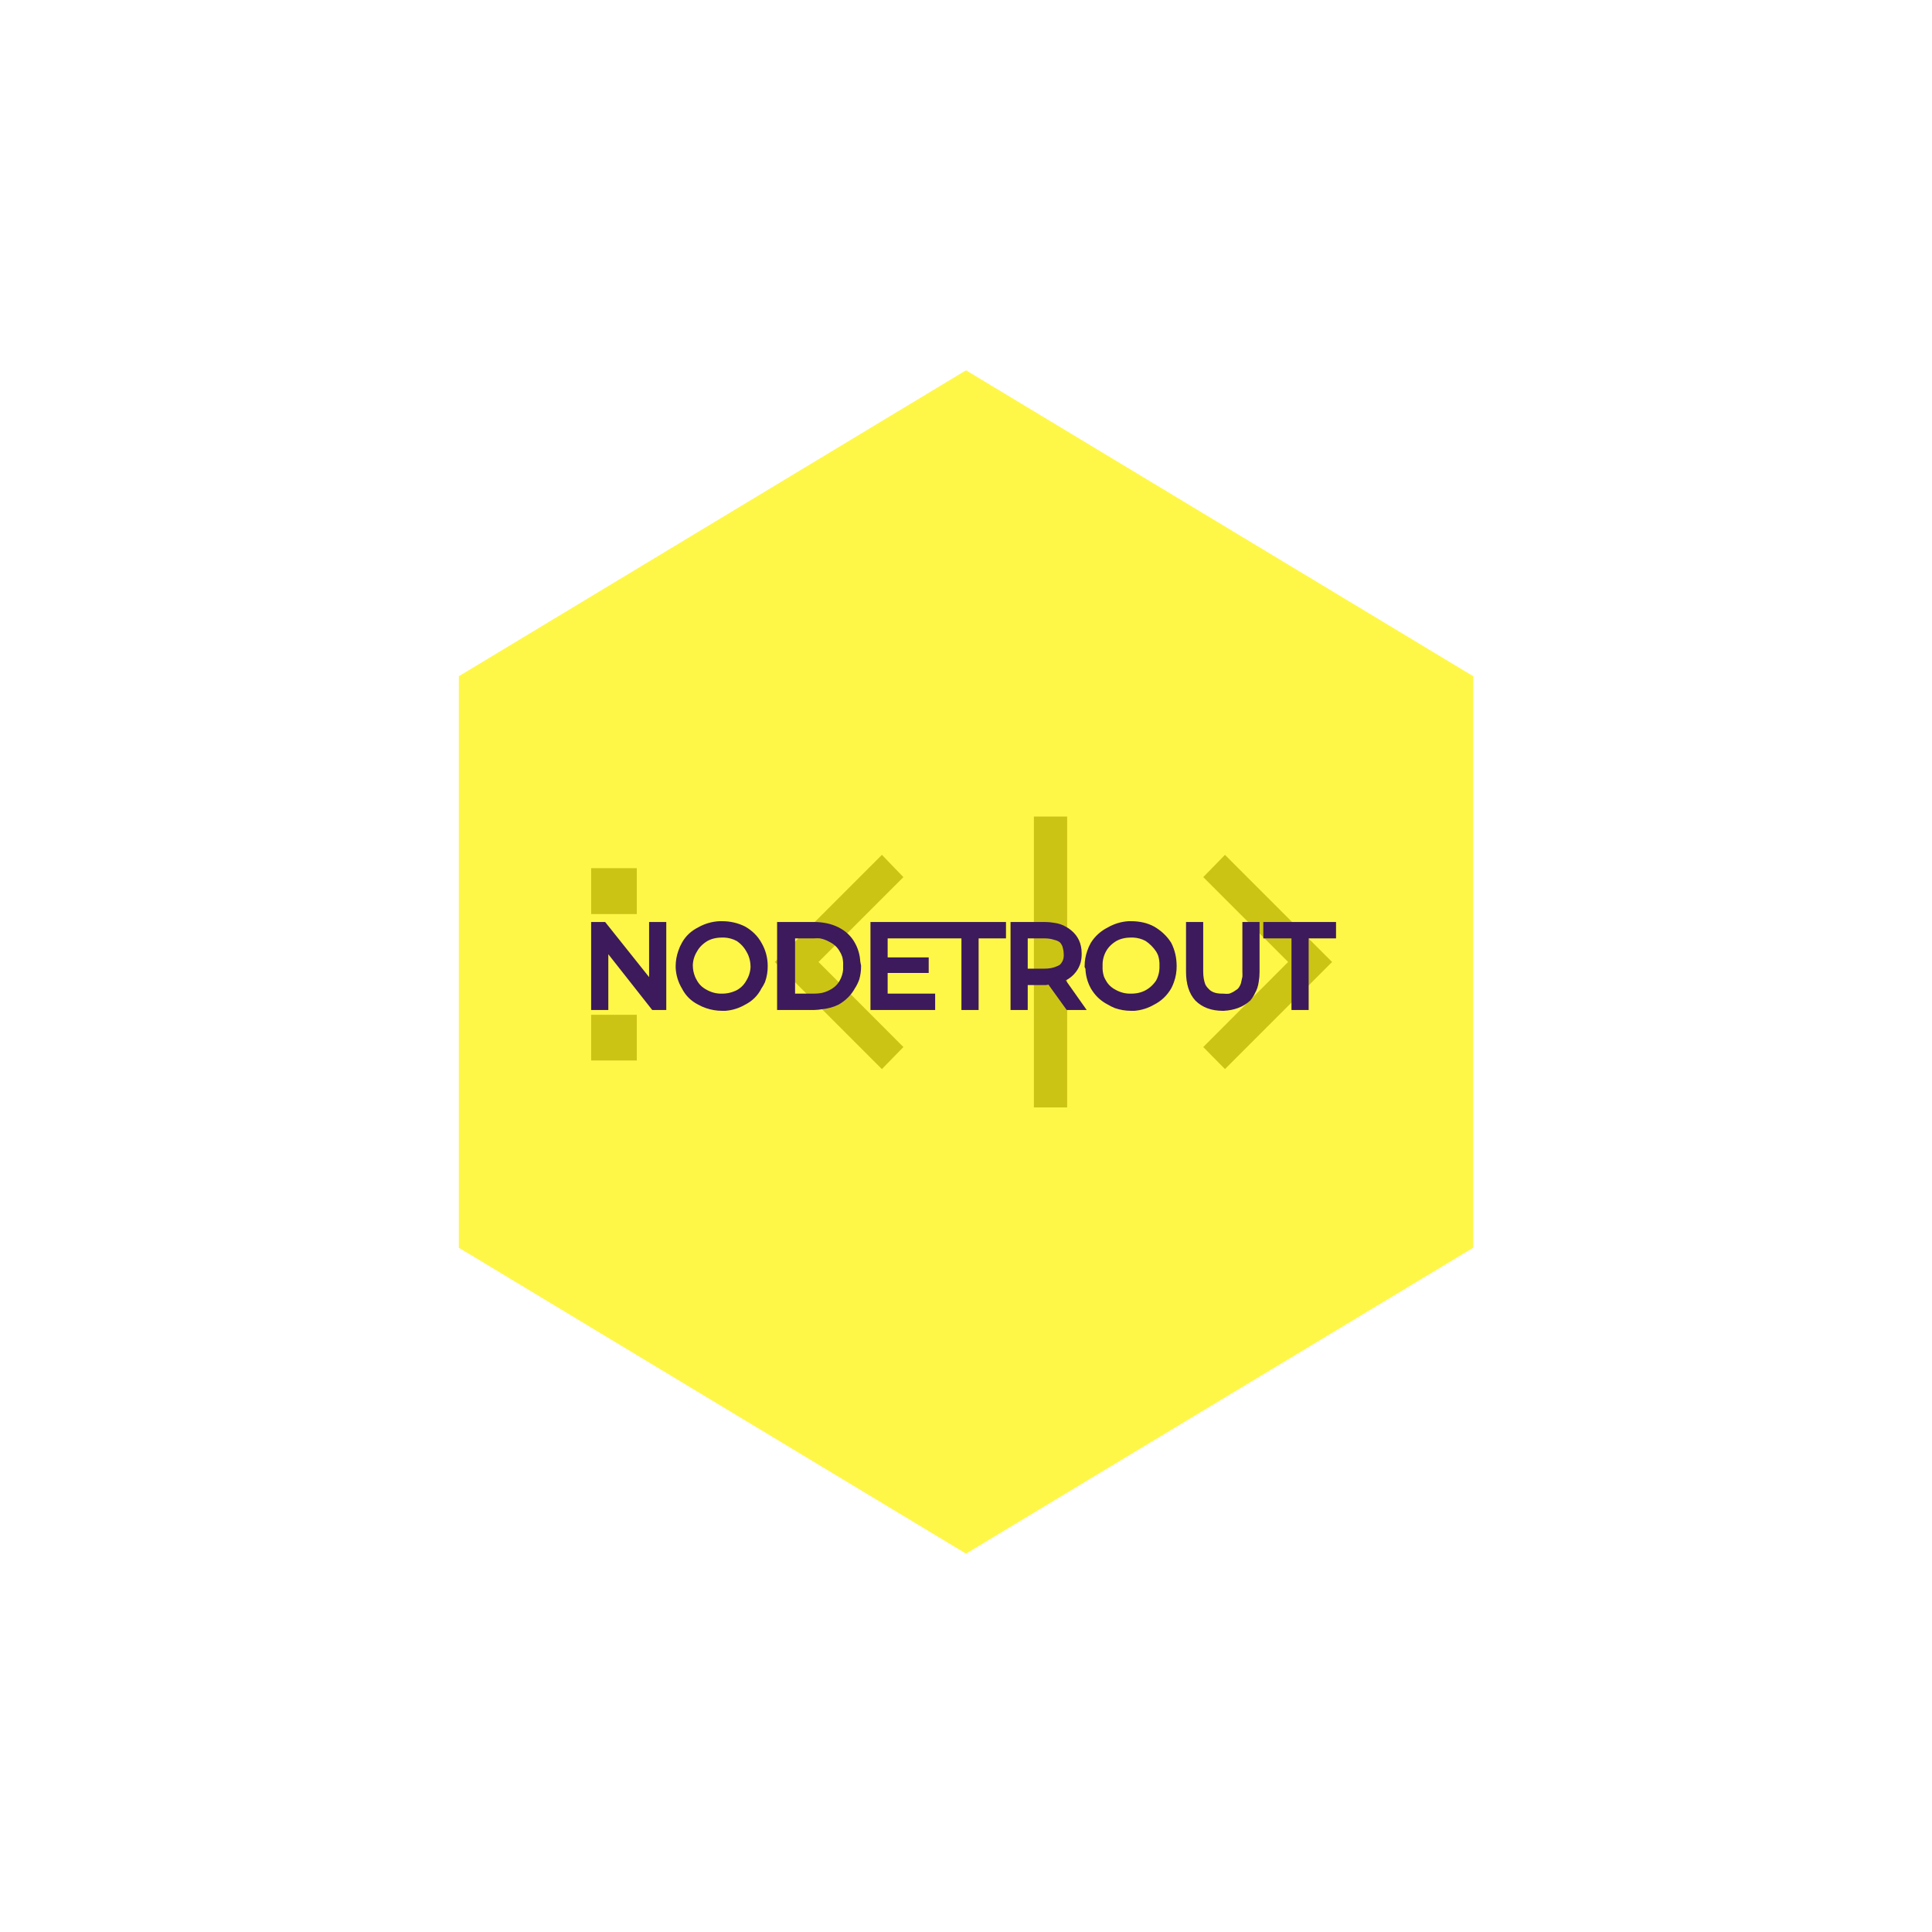
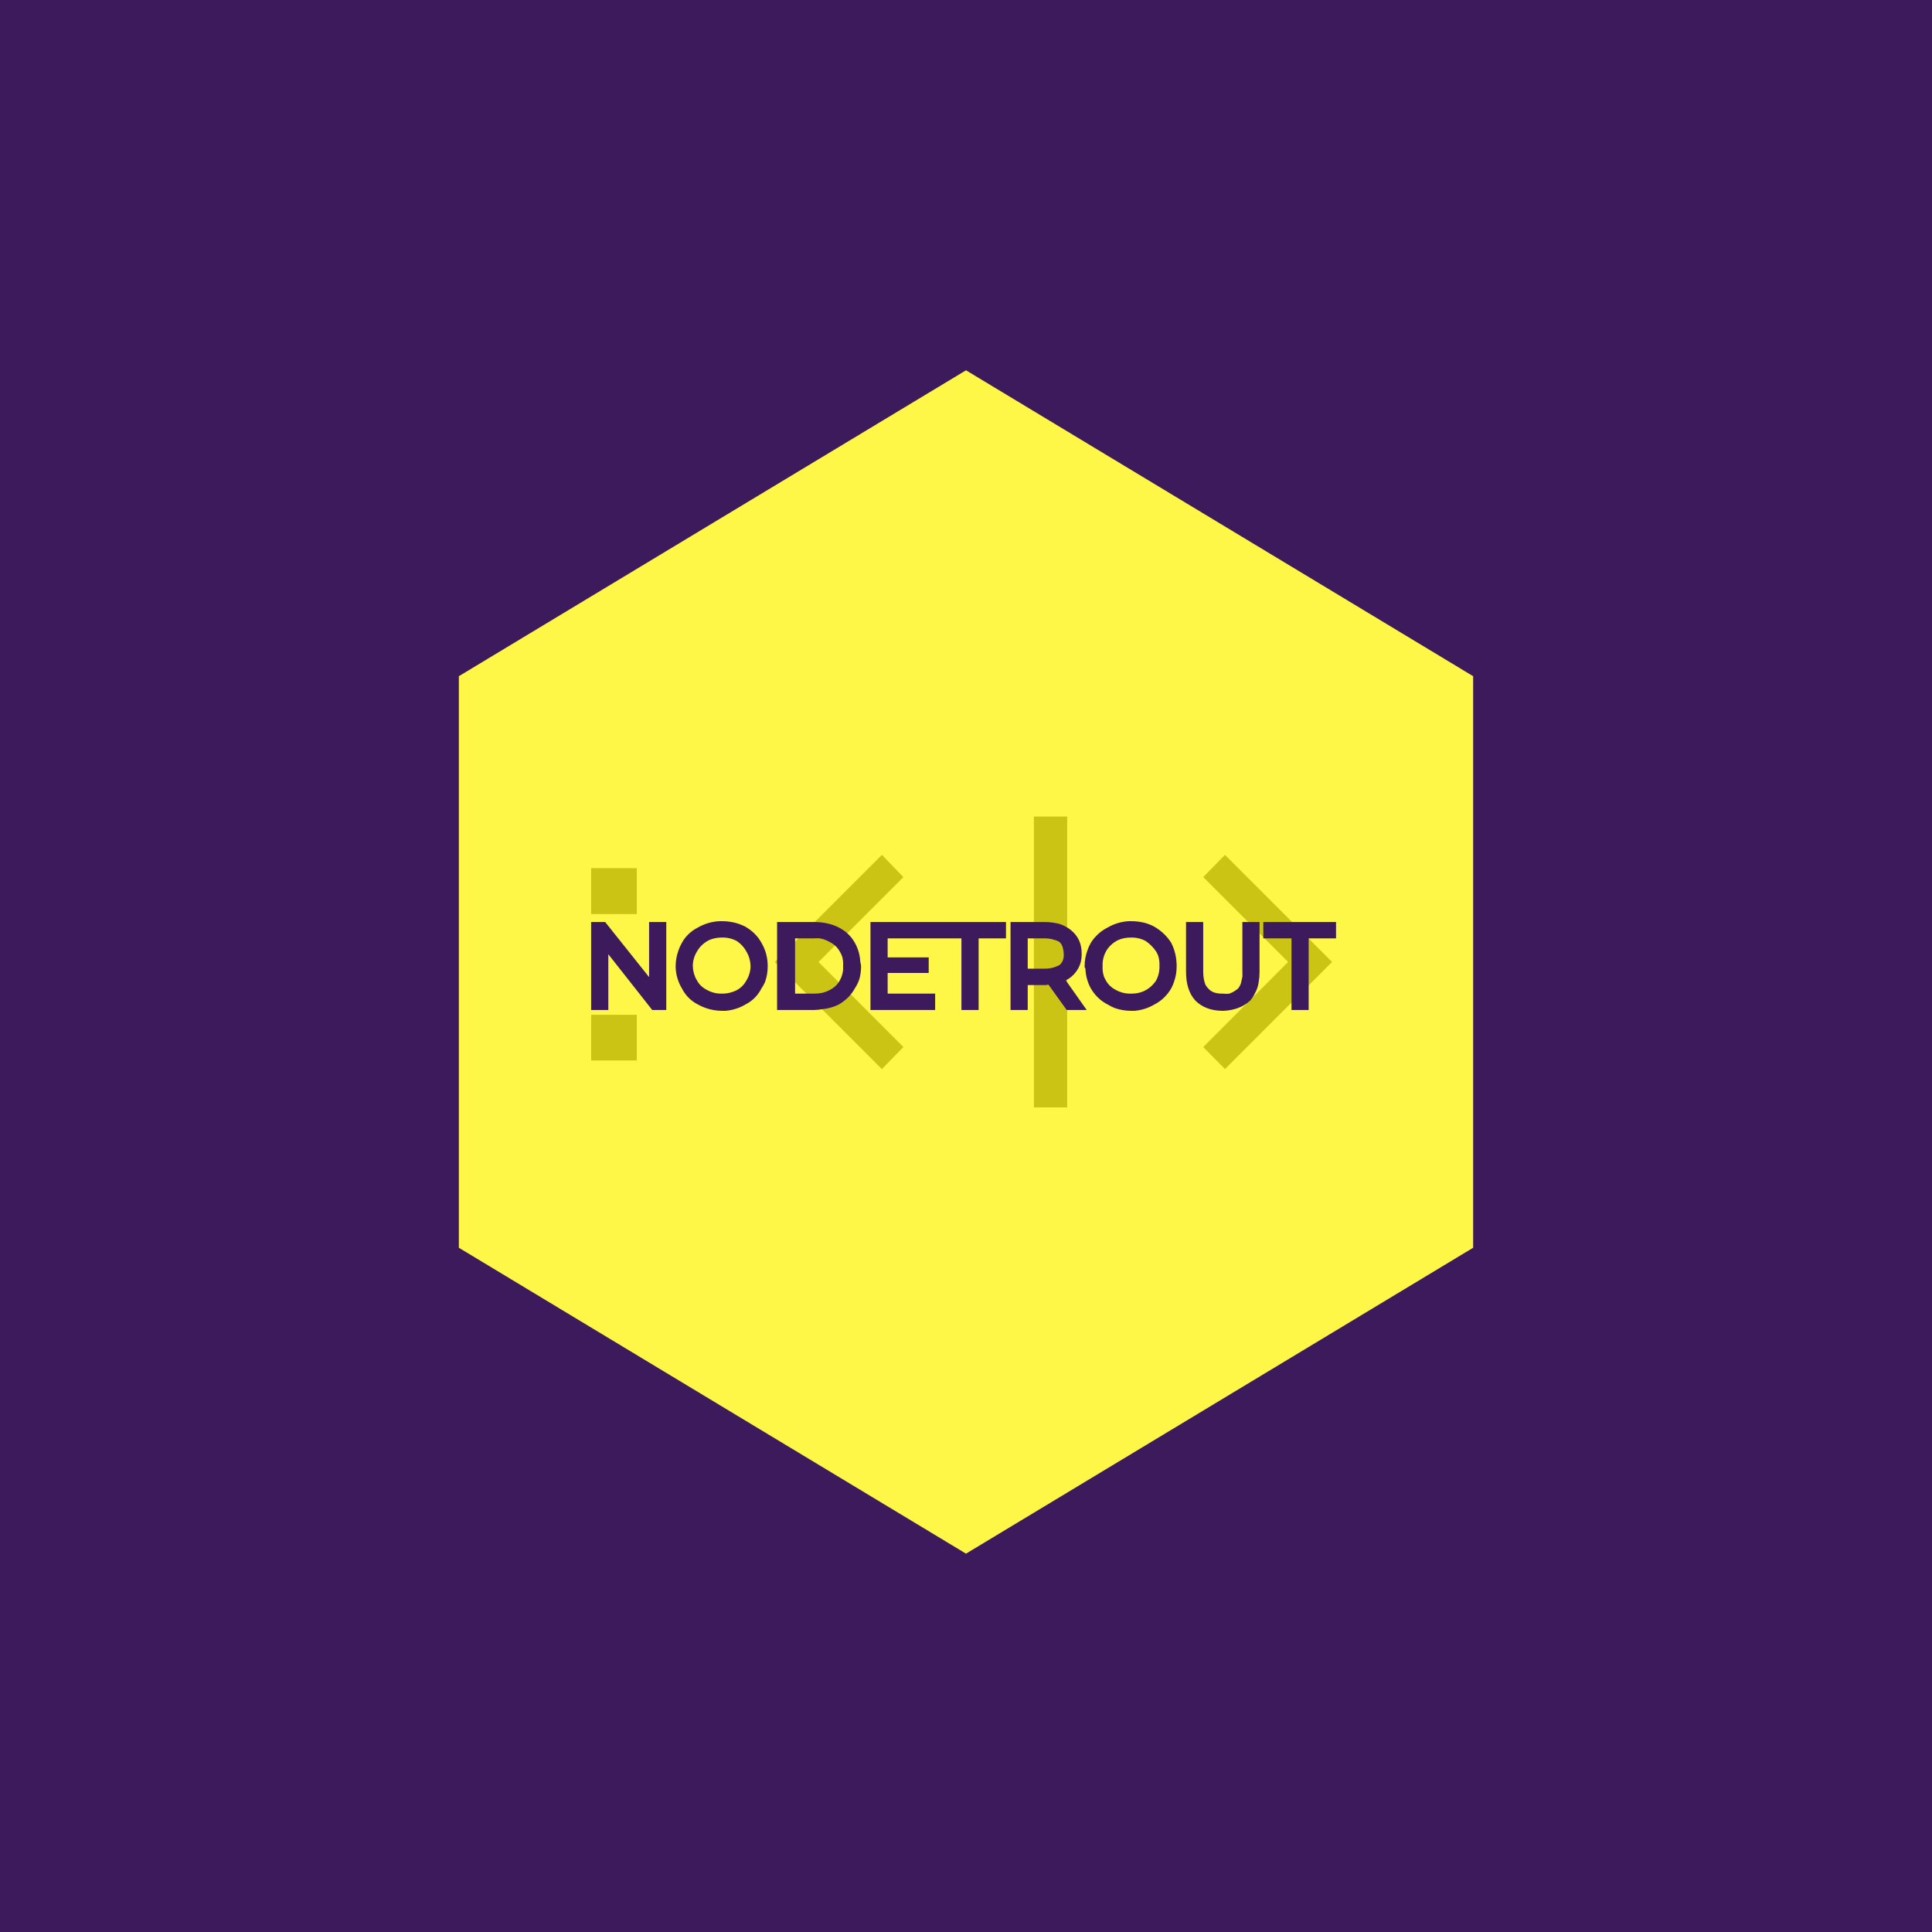
- <svg xmlns="http://www.w3.org/2000/svg" width="240" height="240" style="background: #3c1a5b">
+ <svg xmlns="http://www.w3.org/2000/svg" width="240" height="240">
+   <rect width="240" height="240" x="0" y="0" fill="#3c1a5b" />
  <polygon points="57,155 120,193 183,155 183,84 120,46 57,84" fill="#fff748" />
  <g font-size="9pt" style="fill:#ccc415;stroke-width:0.3mm;stroke:#ccc415" transform="translate(74 107)">
    <rect x="55" y="-5" width="3" height="35" />
    <path d="M 78.174 0 L 90.674 12.5 L 78.174 25 L 76.27 23.071 L 86.816 12.5 L 76.27 1.953 L 78.174 0 Z M 26.88 12.5 L 37.427 23.071 L 35.547 25 L 23.047 12.5 L 35.547 0 L 37.427 1.953 L 26.88 12.5 Z M 4.541 1.416 L 4.541 5.981 L 0 5.981 L 0 1.416 L 4.541 1.416 Z M 4.541 19.629 L 4.541 24.17 L 0 24.17 L 0 19.629 L 4.541 19.629 Z" vector-effect="non-scaling-stroke" />
  </g>
  <g font-size="9pt" style="fill:none;stroke-width:0.3mm;stroke:#3c1a5b" transform="translate(74 115)">
    <path d="M7.2 0.1L8.2 0.1 8.2 9.9 7.3 9.9 1 1.9 1 9.9 0 9.9 0 0.1 0.9 0.1 7.2 8 7.2 0.1ZM35.7 9L41.6 9 41.6 9.9 34.7 9.9 34.7 0.1 41.4 0.1 41.4 1 35.7 1 35.7 4.5 40.8 4.5 40.8 5.3 35.7 5.3 35.7 9ZM73.9 5.7L73.9 0.1 74.9 0.1 74.9 5.7Q74.9 6.7 75.2 7.5A2.5 2.5 0 0 0 75.7 8.2Q76.4 9 77.8 9A4.9 4.9 0 0 0 77.9 9 4.1 4.1 0 0 0 78.8 9Q79.4 8.8 79.8 8.5A2.3 2.3 0 0 0 80.2 8.2 2.6 2.6 0 0 0 80.7 7.3Q80.8 6.9 80.9 6.4A6.4 6.4 0 0 0 80.9 5.7L80.9 0.1 81.9 0.1 81.9 5.7A6.6 6.6 0 0 1 81.8 6.9Q81.7 7.6 81.4 8.1A3.3 3.3 0 0 1 80.9 8.9Q79.8 9.9 78 10A6.5 6.5 0 0 1 77.9 10Q76 10 74.9 8.9 73.9 7.8 73.9 5.7ZM59.9 9.9L58.8 9.9 56.5 6.7A7 7 0 0 1 55.9 6.8 7.7 7.7 0 0 1 55.8 6.8L53.1 6.8 53.1 9.9 52.1 9.9 52.1 0.1 55.8 0.1A6.3 6.3 0 0 1 56.9 0.2Q57.6 0.3 58.1 0.6A3.3 3.3 0 0 1 58.7 1Q59.8 1.9 59.8 3.4A3.8 3.8 0 0 1 59.7 4.4 2.9 2.9 0 0 1 59.2 5.4 3 3 0 0 1 58.1 6.3 4 4 0 0 1 57.5 6.5L59.9 9.9ZM46 9.9L46 1 42.5 1 42.5 0.1 50.4 0.1 50.4 1 47 1 47 9.9 46 9.9ZM87 9.9L87 1 83.5 1 83.5 0.1 91.4 0.1 91.4 1 88 1 88 9.9 87 9.9ZM23.1 9.9L23.1 0.1 27.1 0.1Q28.7 0.1 29.9 0.7 31.1 1.3 31.7 2.4A4.7 4.7 0 0 1 32.3 4.5 5.8 5.8 0 0 1 32.4 5 5.3 5.3 0 0 1 32.2 6.5 4.6 4.6 0 0 1 31.7 7.5Q31.1 8.6 29.9 9.3A5.4 5.4 0 0 1 28.1 9.8 7 7 0 0 1 27.1 9.9L23.1 9.9ZM13.9 9.7A5.6 5.6 0 0 0 15.7 10 6.3 6.3 0 0 0 16.1 10 5.2 5.2 0 0 0 18.3 9.3Q19.5 8.7 20.1 7.5A4.8 4.8 0 0 0 20.5 6.8 5.1 5.1 0 0 0 20.8 5Q20.8 3.6 20.1 2.4 19.5 1.3 18.3 0.6 17.1 0 15.7 0A6.3 6.3 0 0 0 15.4 0 5.3 5.3 0 0 0 13 0.7Q11.8 1.3 11.2 2.4A4.7 4.7 0 0 0 10.8 3.3 5.2 5.2 0 0 0 10.5 5 5.9 5.9 0 0 0 10.5 5.2 4.9 4.9 0 0 0 11.2 7.5Q11.8 8.7 13 9.3A5.1 5.1 0 0 0 13.9 9.7ZM64.7 9.7A5.6 5.6 0 0 0 66.5 10 6.3 6.3 0 0 0 66.9 10 5.2 5.2 0 0 0 69.1 9.3Q70.3 8.7 71 7.5A4.8 4.8 0 0 0 71.3 6.8 5.1 5.1 0 0 0 71.6 5Q71.6 3.6 71 2.4 70.3 1.3 69.1 0.6 68 0 66.5 0A6.3 6.3 0 0 0 66.2 0 5.3 5.3 0 0 0 63.9 0.7Q62.7 1.3 62 2.4A4.7 4.7 0 0 0 61.6 3.3 5.2 5.2 0 0 0 61.3 5 5.9 5.9 0 0 0 61.4 5.2 4.9 4.9 0 0 0 62 7.5Q62.7 8.7 63.9 9.3A5.1 5.1 0 0 0 64.7 9.7ZM24.2 9L27.1 9A5.5 5.5 0 0 0 28.2 8.9 4.2 4.2 0 0 0 29.3 8.5Q30.3 8 30.8 7.1A3.9 3.9 0 0 0 31.3 5.5 4.8 4.8 0 0 0 31.3 5 4.4 4.4 0 0 0 31.2 3.8 3.7 3.7 0 0 0 30.8 2.9Q30.3 2 29.3 1.5A4.3 4.3 0 0 0 27.9 1 5.7 5.7 0 0 0 27.1 1L24.2 1 24.2 9ZM15.7 9Q16.8 9 17.8 8.5 18.7 8 19.2 7.1A4.1 4.1 0 0 0 19.8 5.2 4.8 4.8 0 0 0 19.8 5 4.3 4.3 0 0 0 19.5 3.5 4 4 0 0 0 19.2 2.9Q18.7 2 17.8 1.4A4.2 4.2 0 0 0 16 0.9 5 5 0 0 0 15.7 0.9Q14.5 0.9 13.6 1.4 12.6 2 12.1 2.9A4 4 0 0 0 11.5 4.8 4.8 4.8 0 0 0 11.5 5 4.2 4.2 0 0 0 11.8 6.5 3.9 3.9 0 0 0 12.1 7.1Q12.6 8 13.6 8.5A4.2 4.2 0 0 0 15.5 9 5 5 0 0 0 15.7 9ZM66.5 9Q67.7 9 68.6 8.5 69.5 8 70.1 7.1A4.1 4.1 0 0 0 70.6 5.2 4.8 4.8 0 0 0 70.6 5 4.3 4.3 0 0 0 70.4 3.5 4 4 0 0 0 70.1 2.9Q69.5 2 68.6 1.4A4.2 4.2 0 0 0 66.8 0.9 5 5 0 0 0 66.5 0.9Q65.3 0.9 64.4 1.4 63.4 2 62.9 2.9A4 4 0 0 0 62.4 4.8 4.8 4.8 0 0 0 62.4 5 4.2 4.2 0 0 0 62.6 6.5 3.9 3.9 0 0 0 62.9 7.1Q63.4 8 64.4 8.5A4.2 4.2 0 0 0 66.3 9 5 5 0 0 0 66.5 9ZM55.7 1L53.1 1 53.1 5.9 55.7 5.9Q56.7 5.9 57.4 5.6A2.4 2.4 0 0 0 58 5.3 2.1 2.1 0 0 0 58.7 3.9 3.1 3.1 0 0 0 58.7 3.4 2.9 2.9 0 0 0 58.6 2.7 2 2 0 0 0 58 1.6 2.5 2.5 0 0 0 57.1 1.2Q56.5 1 55.7 1Z" vector-effect="non-scaling-stroke" />
  </g>
</svg>
